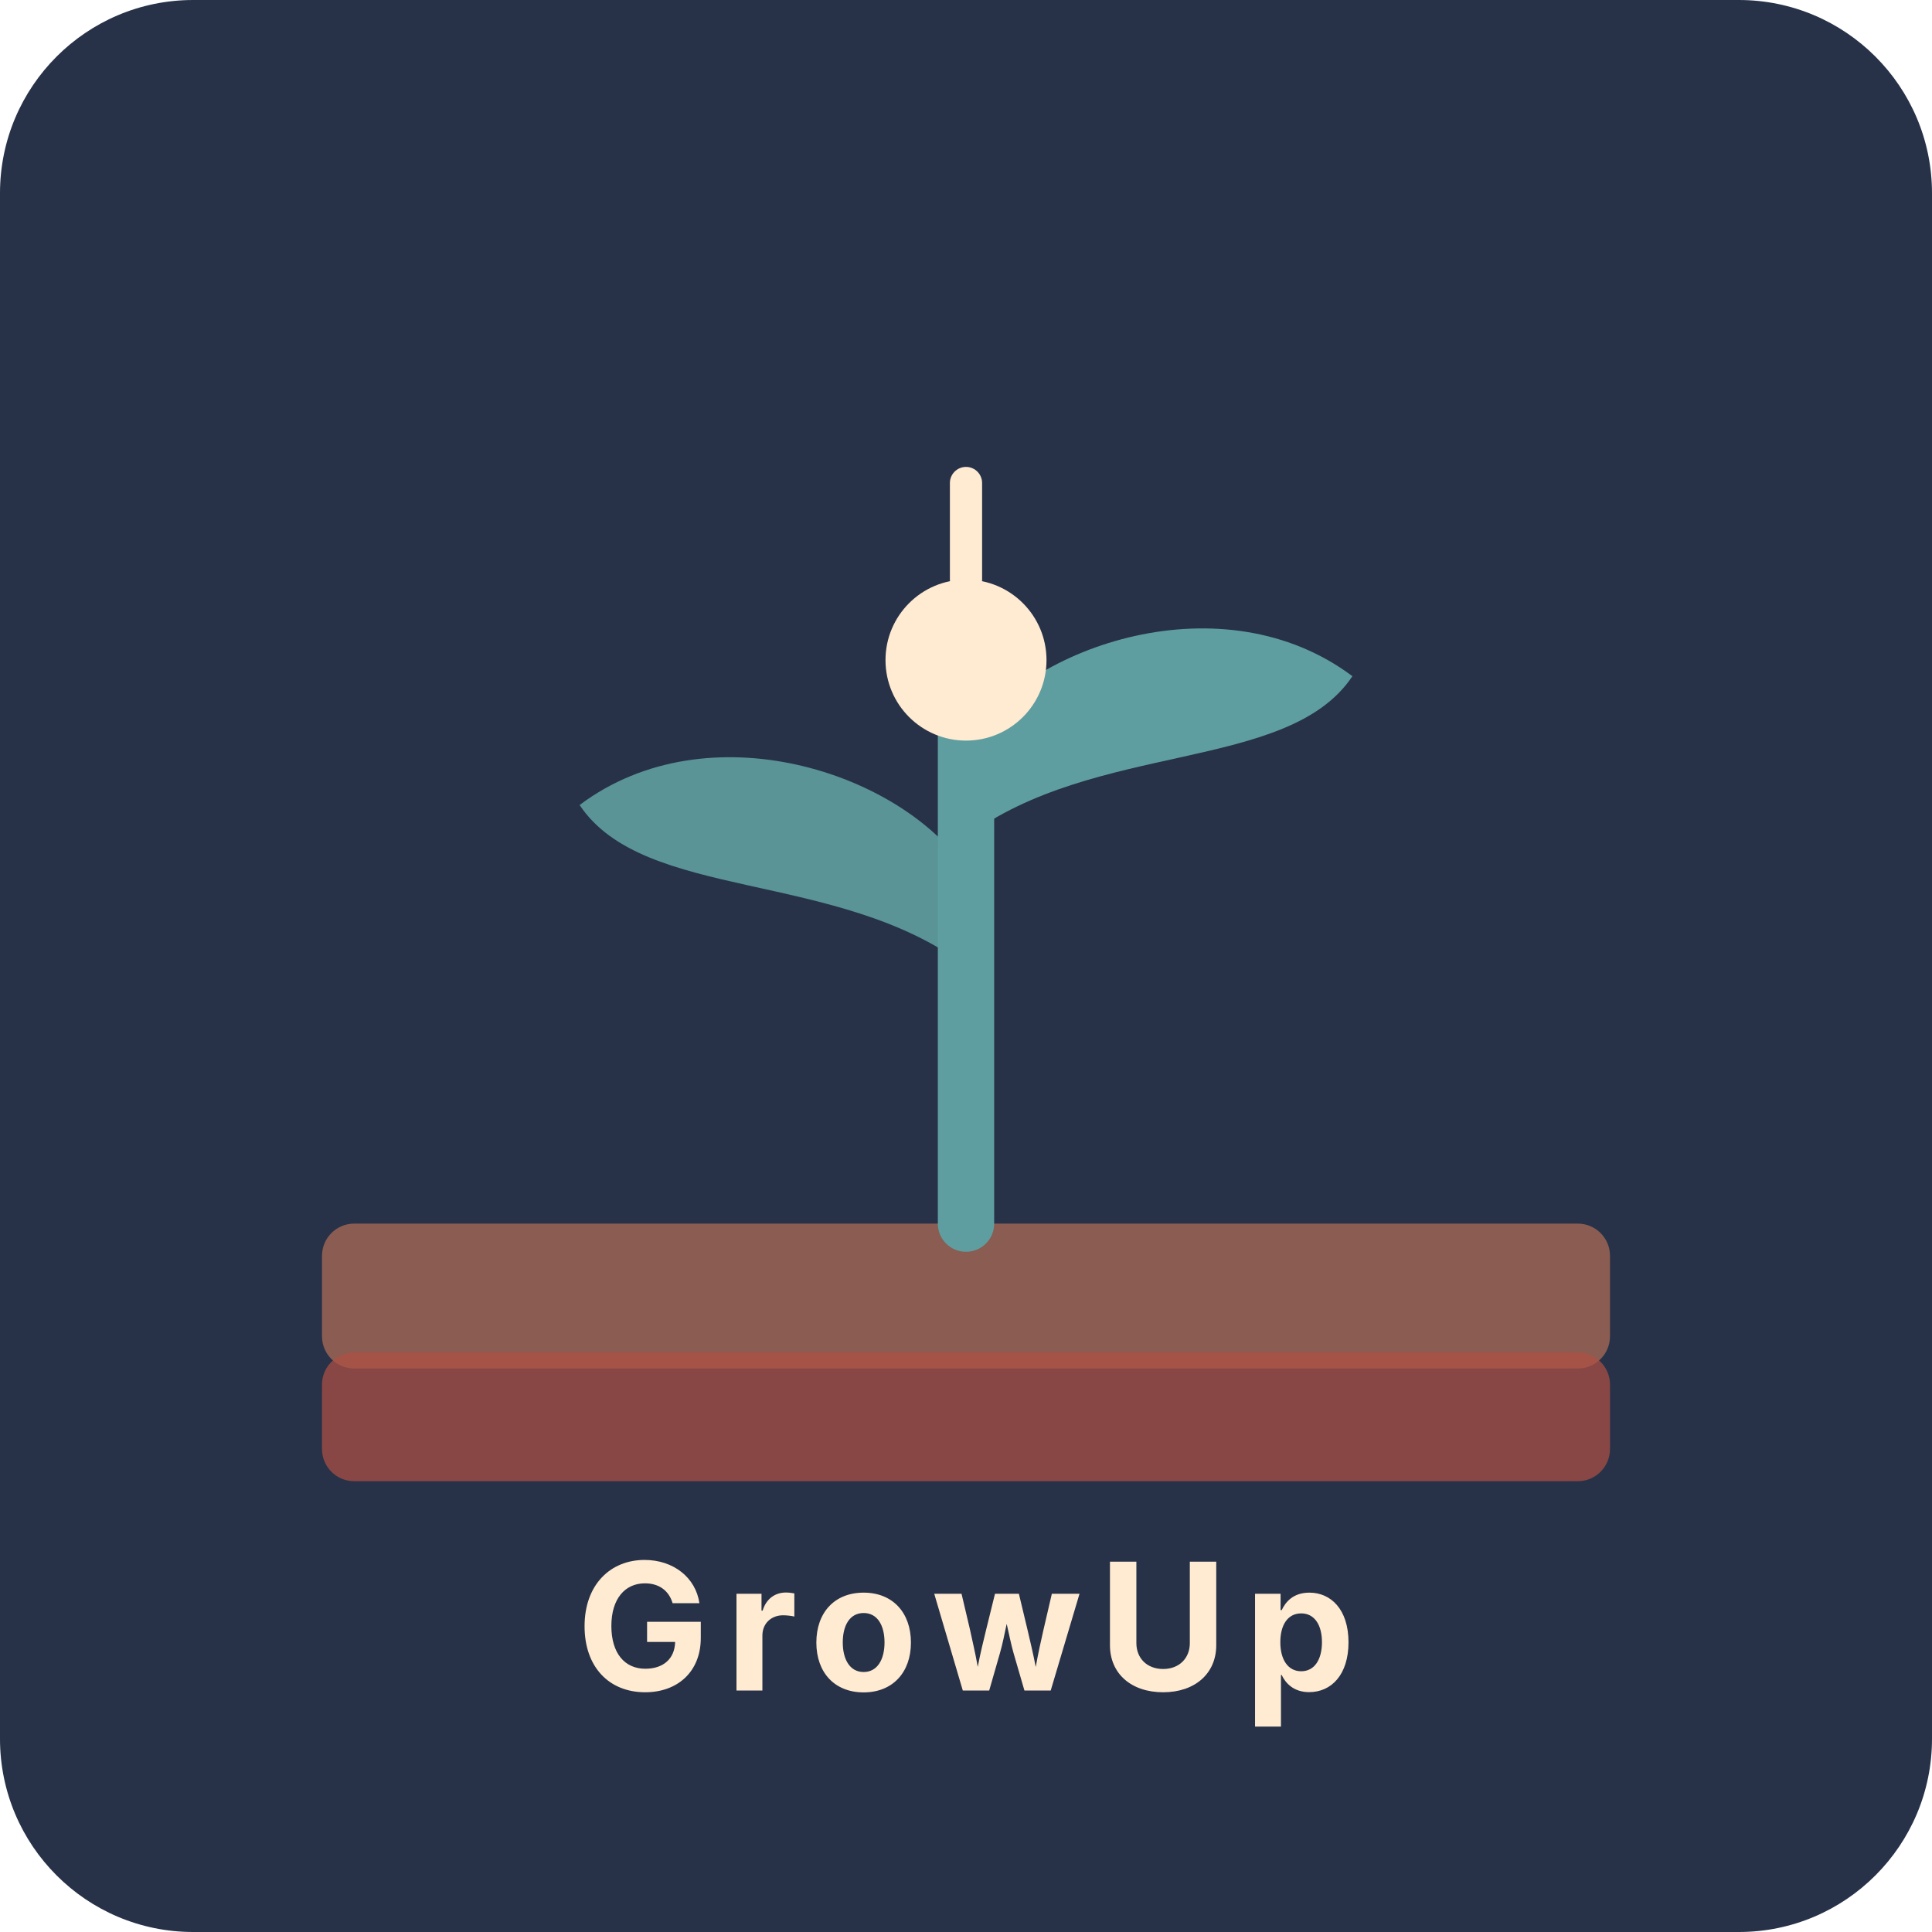
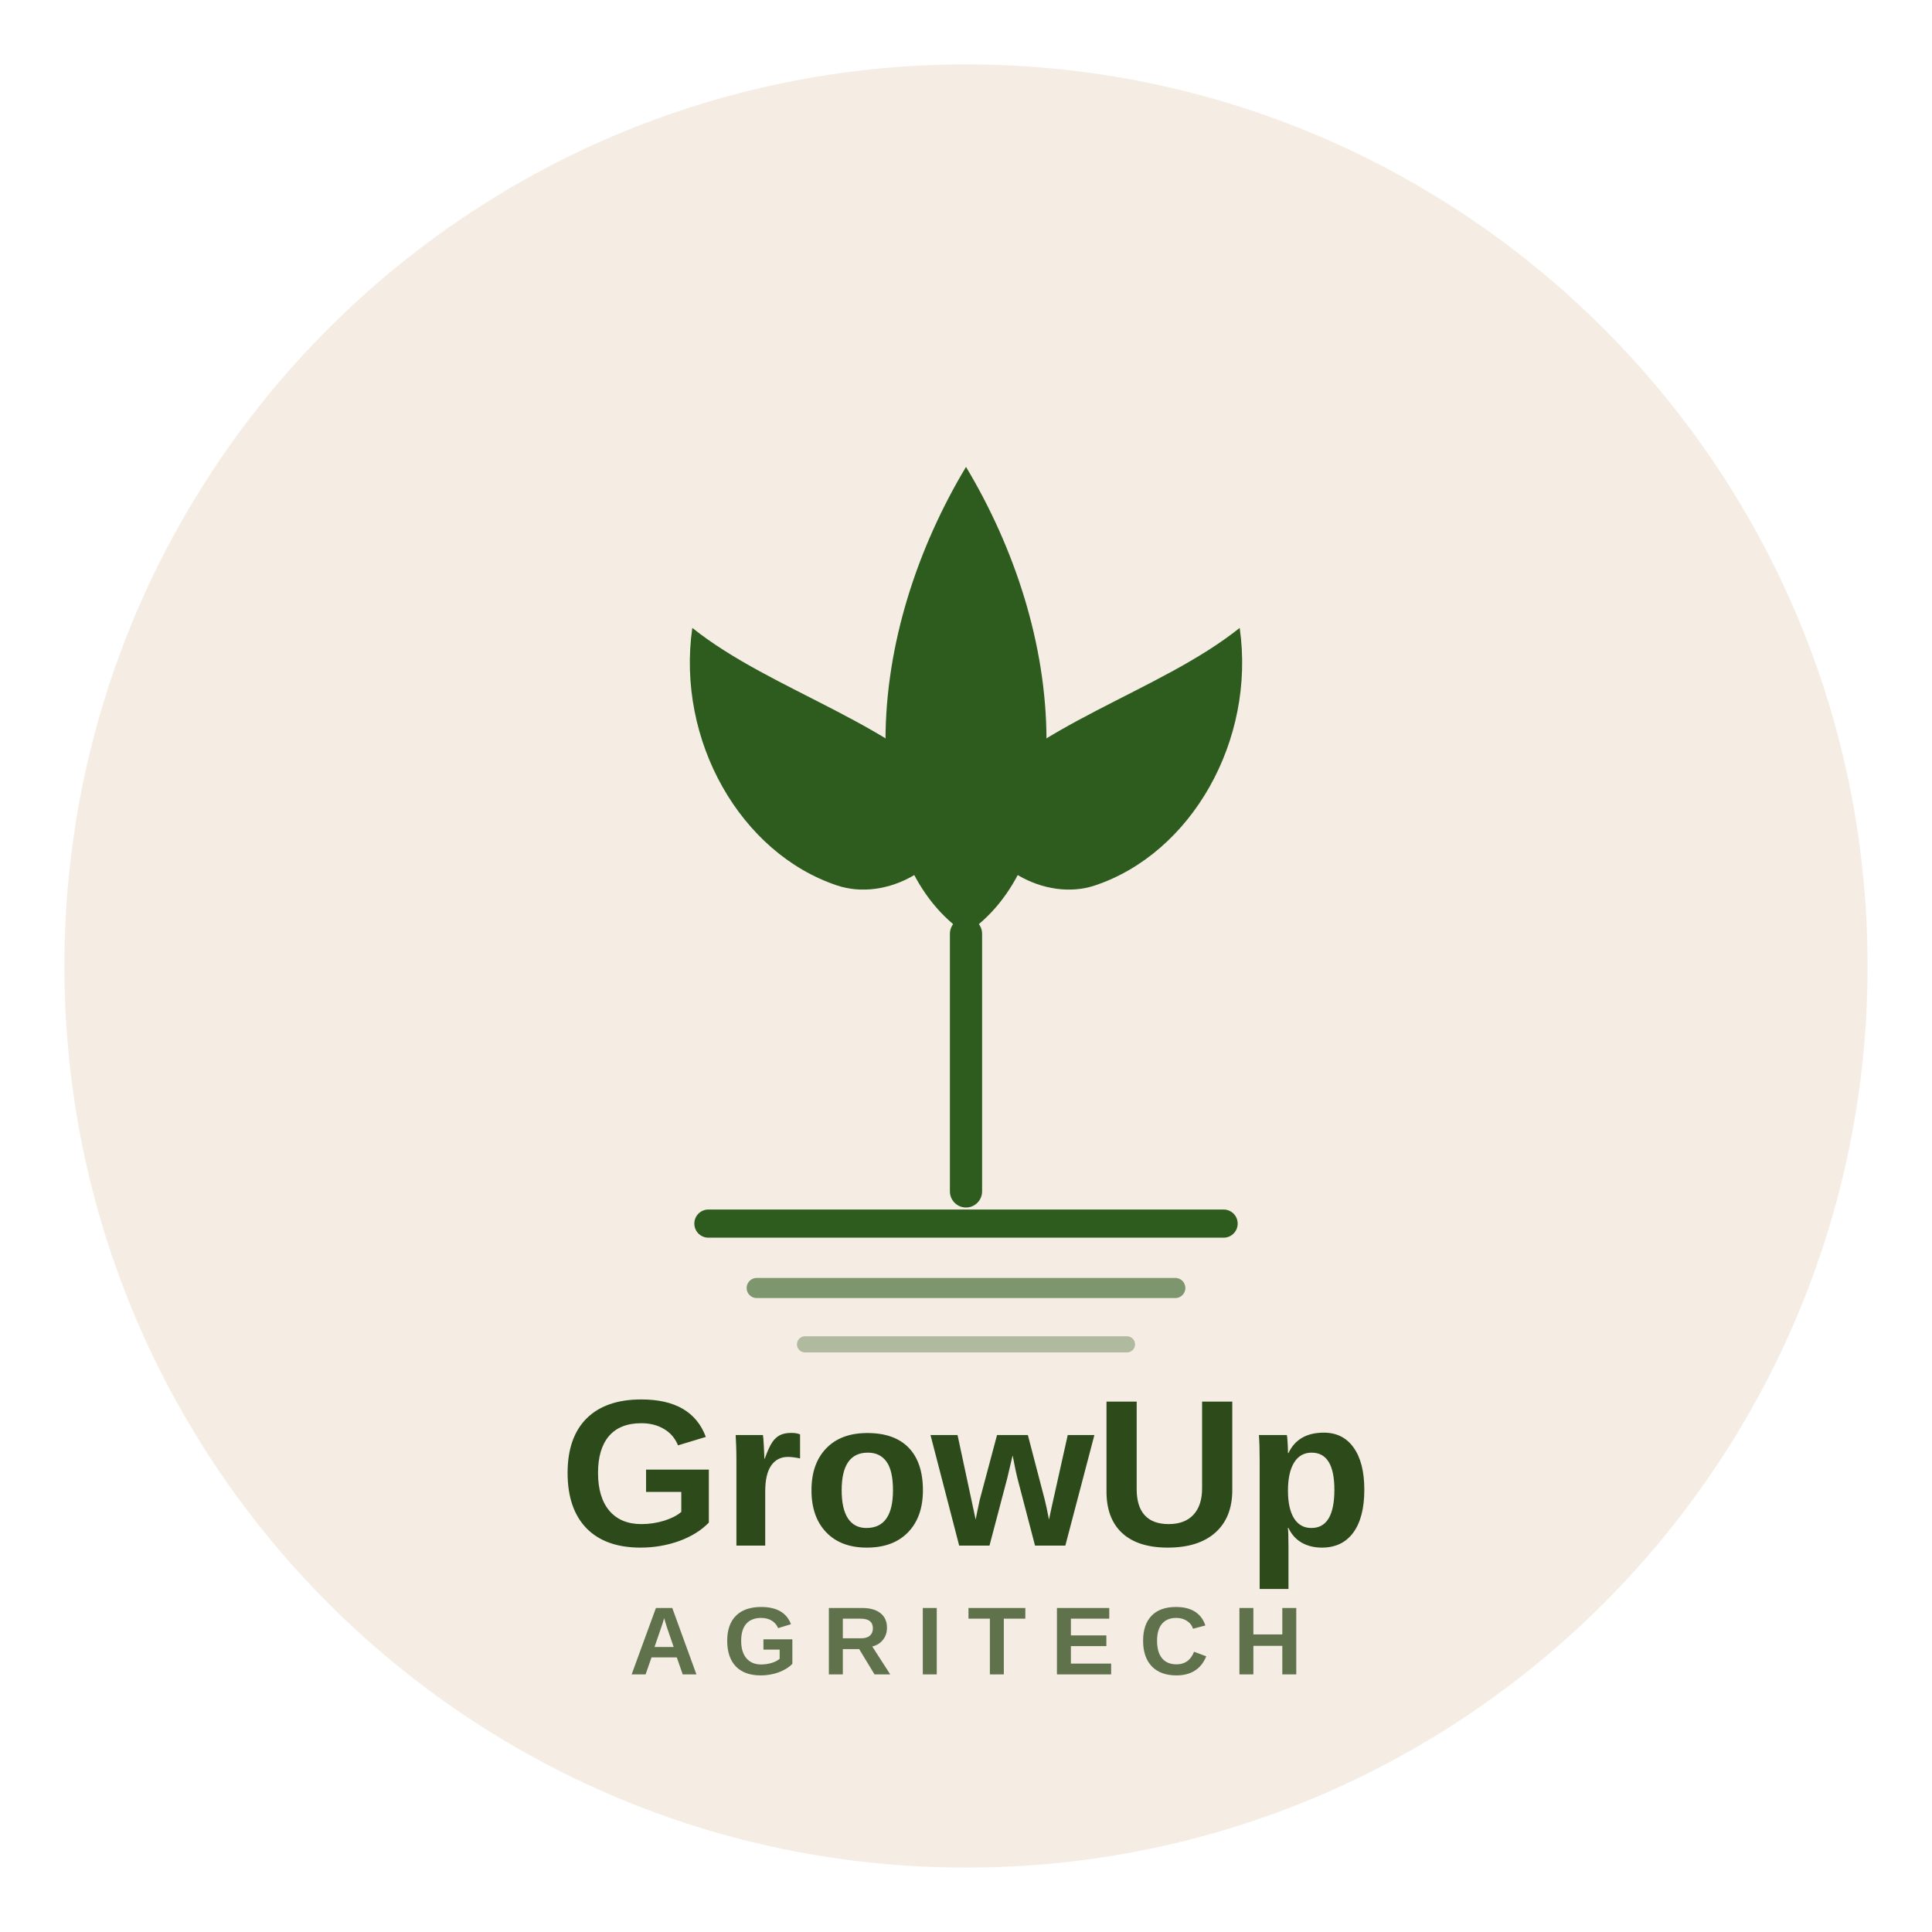
<svg xmlns="http://www.w3.org/2000/svg" viewBox="0 0 240 240" width="240" height="240" aria-label="GrowUp logo">
-   <rect width="240" height="240" rx="24" fill="#273248" />
-   <rect x="40" y="152" width="160" height="18" rx="4" fill="#cb7858" opacity="0.6" />
-   <rect x="40" y="168" width="160" height="16" rx="4" fill="#b15043" opacity="0.7" />
-   <path d="M120 152 L120 88" stroke="#5f9ea0" stroke-width="7" stroke-linecap="round" />
-   <path d="M120 120 C104 108 80 112 72 100 C88 88 112 96 120 108" fill="#5f9ea0" opacity="0.9" />
-   <path d="M120 104 C136 92 160 96 168 84 C152 72 128 80 120 92" fill="#5f9ea0" />
-   <circle cx="120" cy="82" r="10" fill="#ffebd2" />
-   <path d="M120 72 L120 60" stroke="#ffebd2" stroke-width="4" stroke-linecap="round" />
-   <text x="120" y="210" text-anchor="middle" font-family="'Atkinson Hyperlegible', Inter, system-ui, sans-serif" font-weight="700" font-size="22" letter-spacing="2" fill="#ffebd2">GrowUp</text>
+   <circle cx="120" cy="120" r="112" fill="#f5ede4" />
+   <path d="M120 58 C114 68 110 80 110 92 C110 104 114 112 120 116 C126 112 130 104 130 92 C130 80 126 68 120 58 Z" fill="#2d5c1e" />
+   <path d="M120 100 C112 90 96 86 86 78 C84 92 92 106 104 110 C110 112 118 108 120 100 Z" fill="#2d5c1e" />
+   <path d="M120 100 C128 90 144 86 154 78 C156 92 148 106 136 110 C130 112 122 108 120 100 Z" fill="#2d5c1e" />
+   <line x1="120" y1="116" x2="120" y2="148" stroke="#2d5c1e" stroke-width="4" stroke-linecap="round" />
+   <line x1="88" y1="152" x2="152" y2="152" stroke="#2d5c1e" stroke-width="3.5" stroke-linecap="round" />
+   <line x1="94" y1="160" x2="146" y2="160" stroke="#2d5c1e" stroke-width="2.5" stroke-linecap="round" opacity="0.6" />
+   <line x1="100" y1="167" x2="140" y2="167" stroke="#2d5c1e" stroke-width="2" stroke-linecap="round" opacity="0.35" />
+   <text x="120" y="192" text-anchor="middle" font-family="'Helvetica Neue', Arial, sans-serif" font-weight="700" font-size="26" fill="#2d4a1a">GrowUp</text>
+   <text x="120" y="208" text-anchor="middle" font-family="'Helvetica Neue', Arial, sans-serif" font-weight="600" font-size="12" letter-spacing="3" fill="#2d4a1a" opacity="0.75">AGRITECH</text>
</svg>
